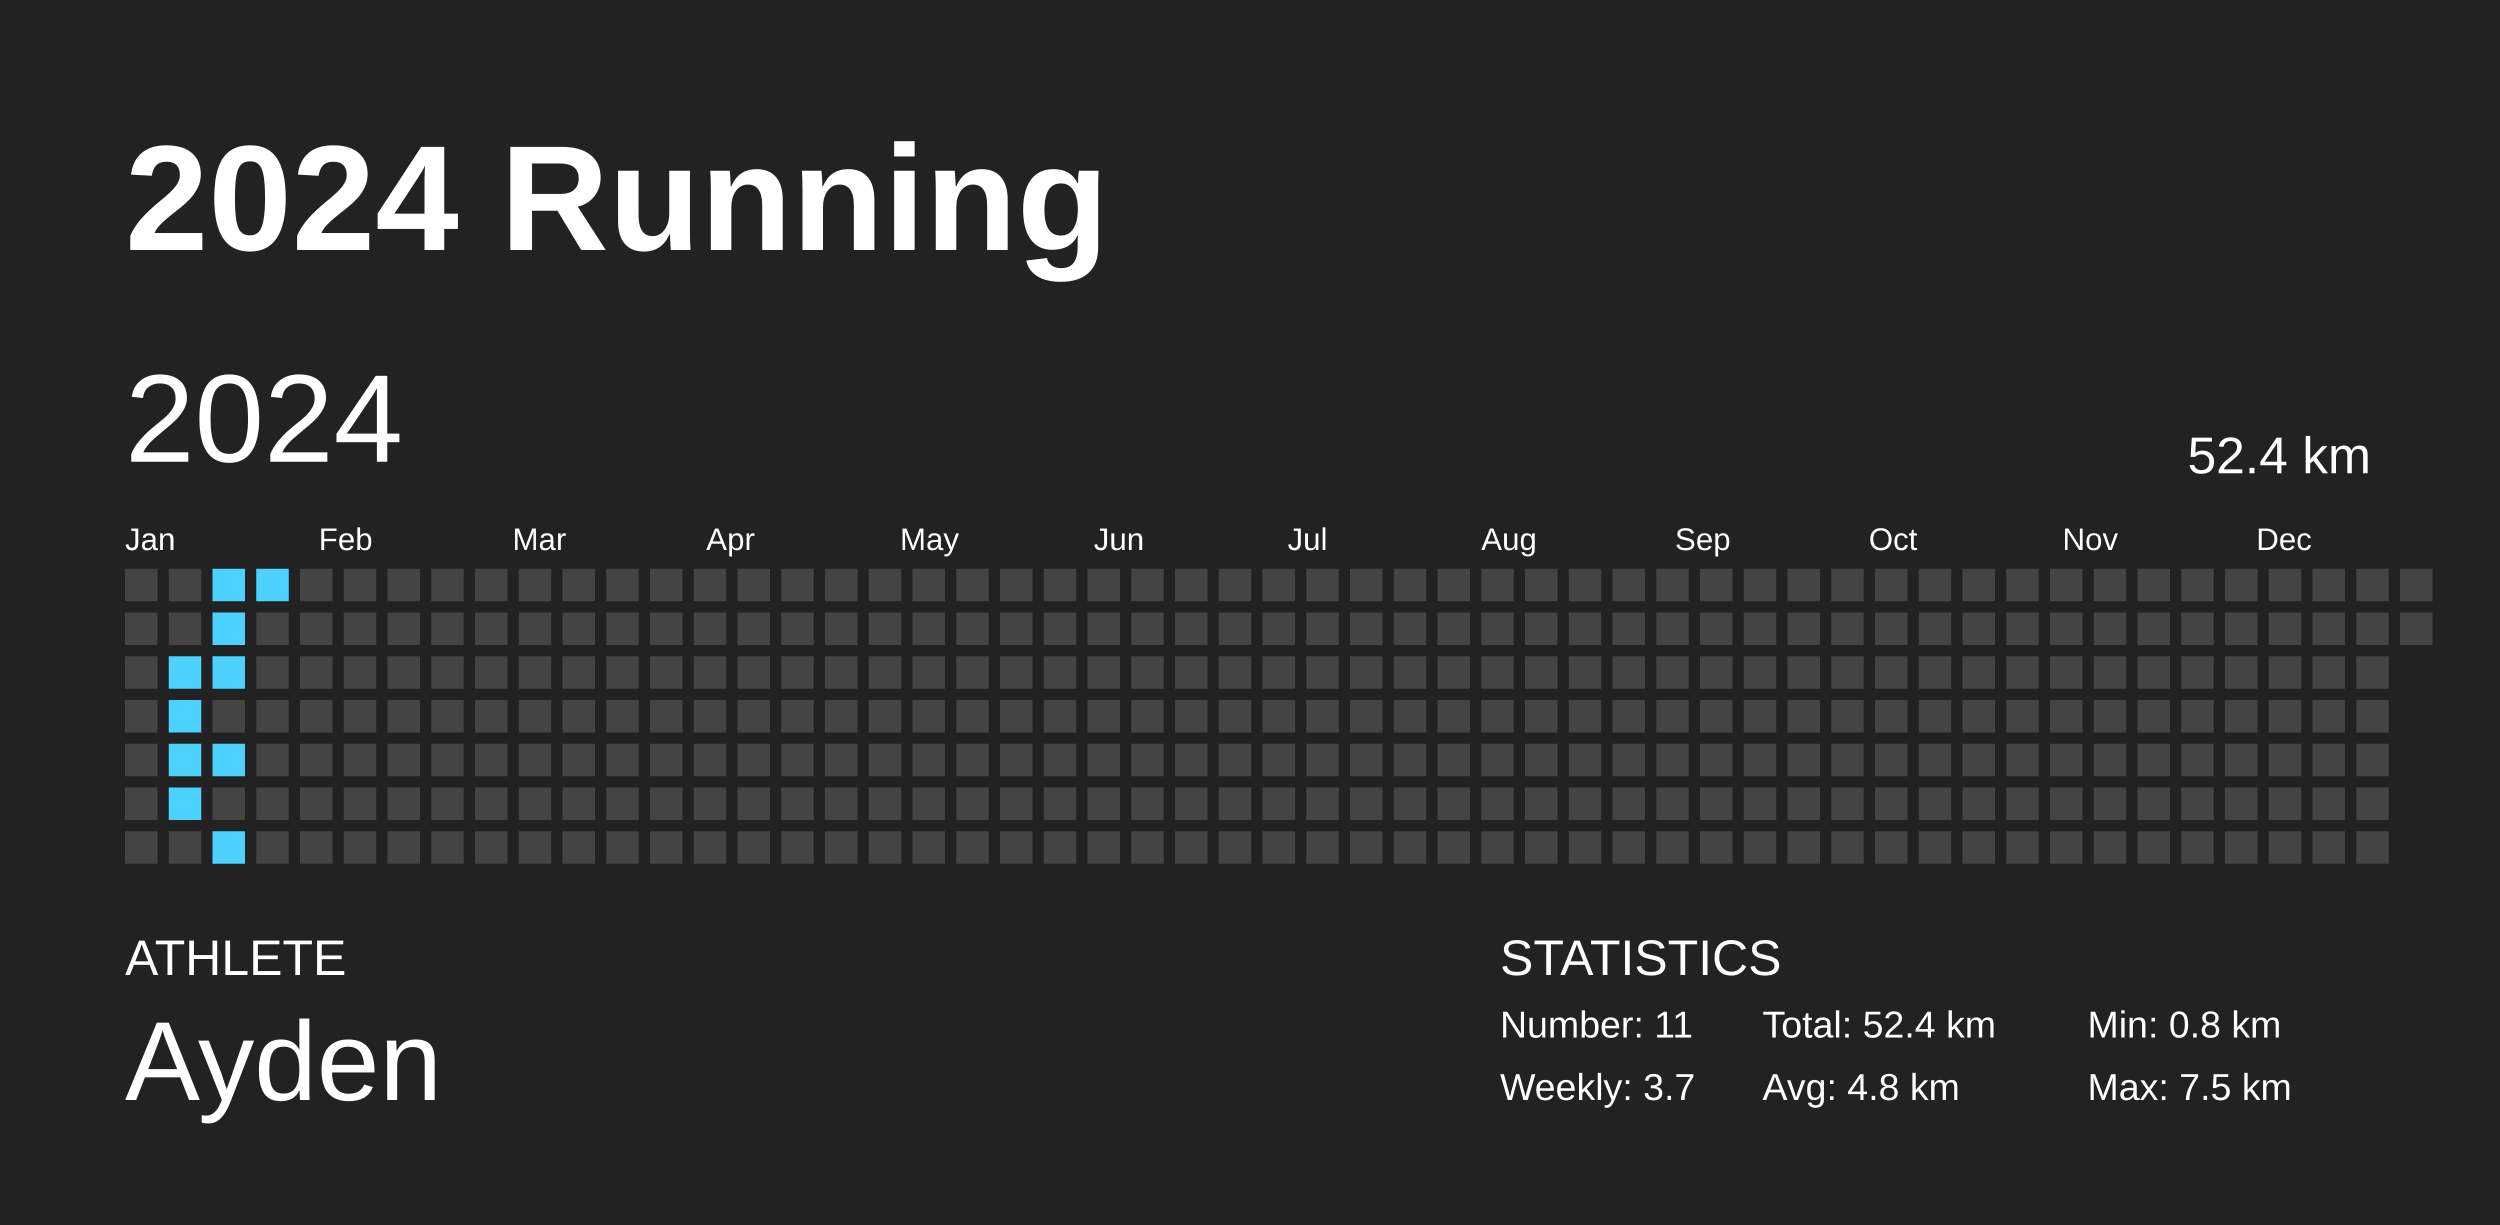
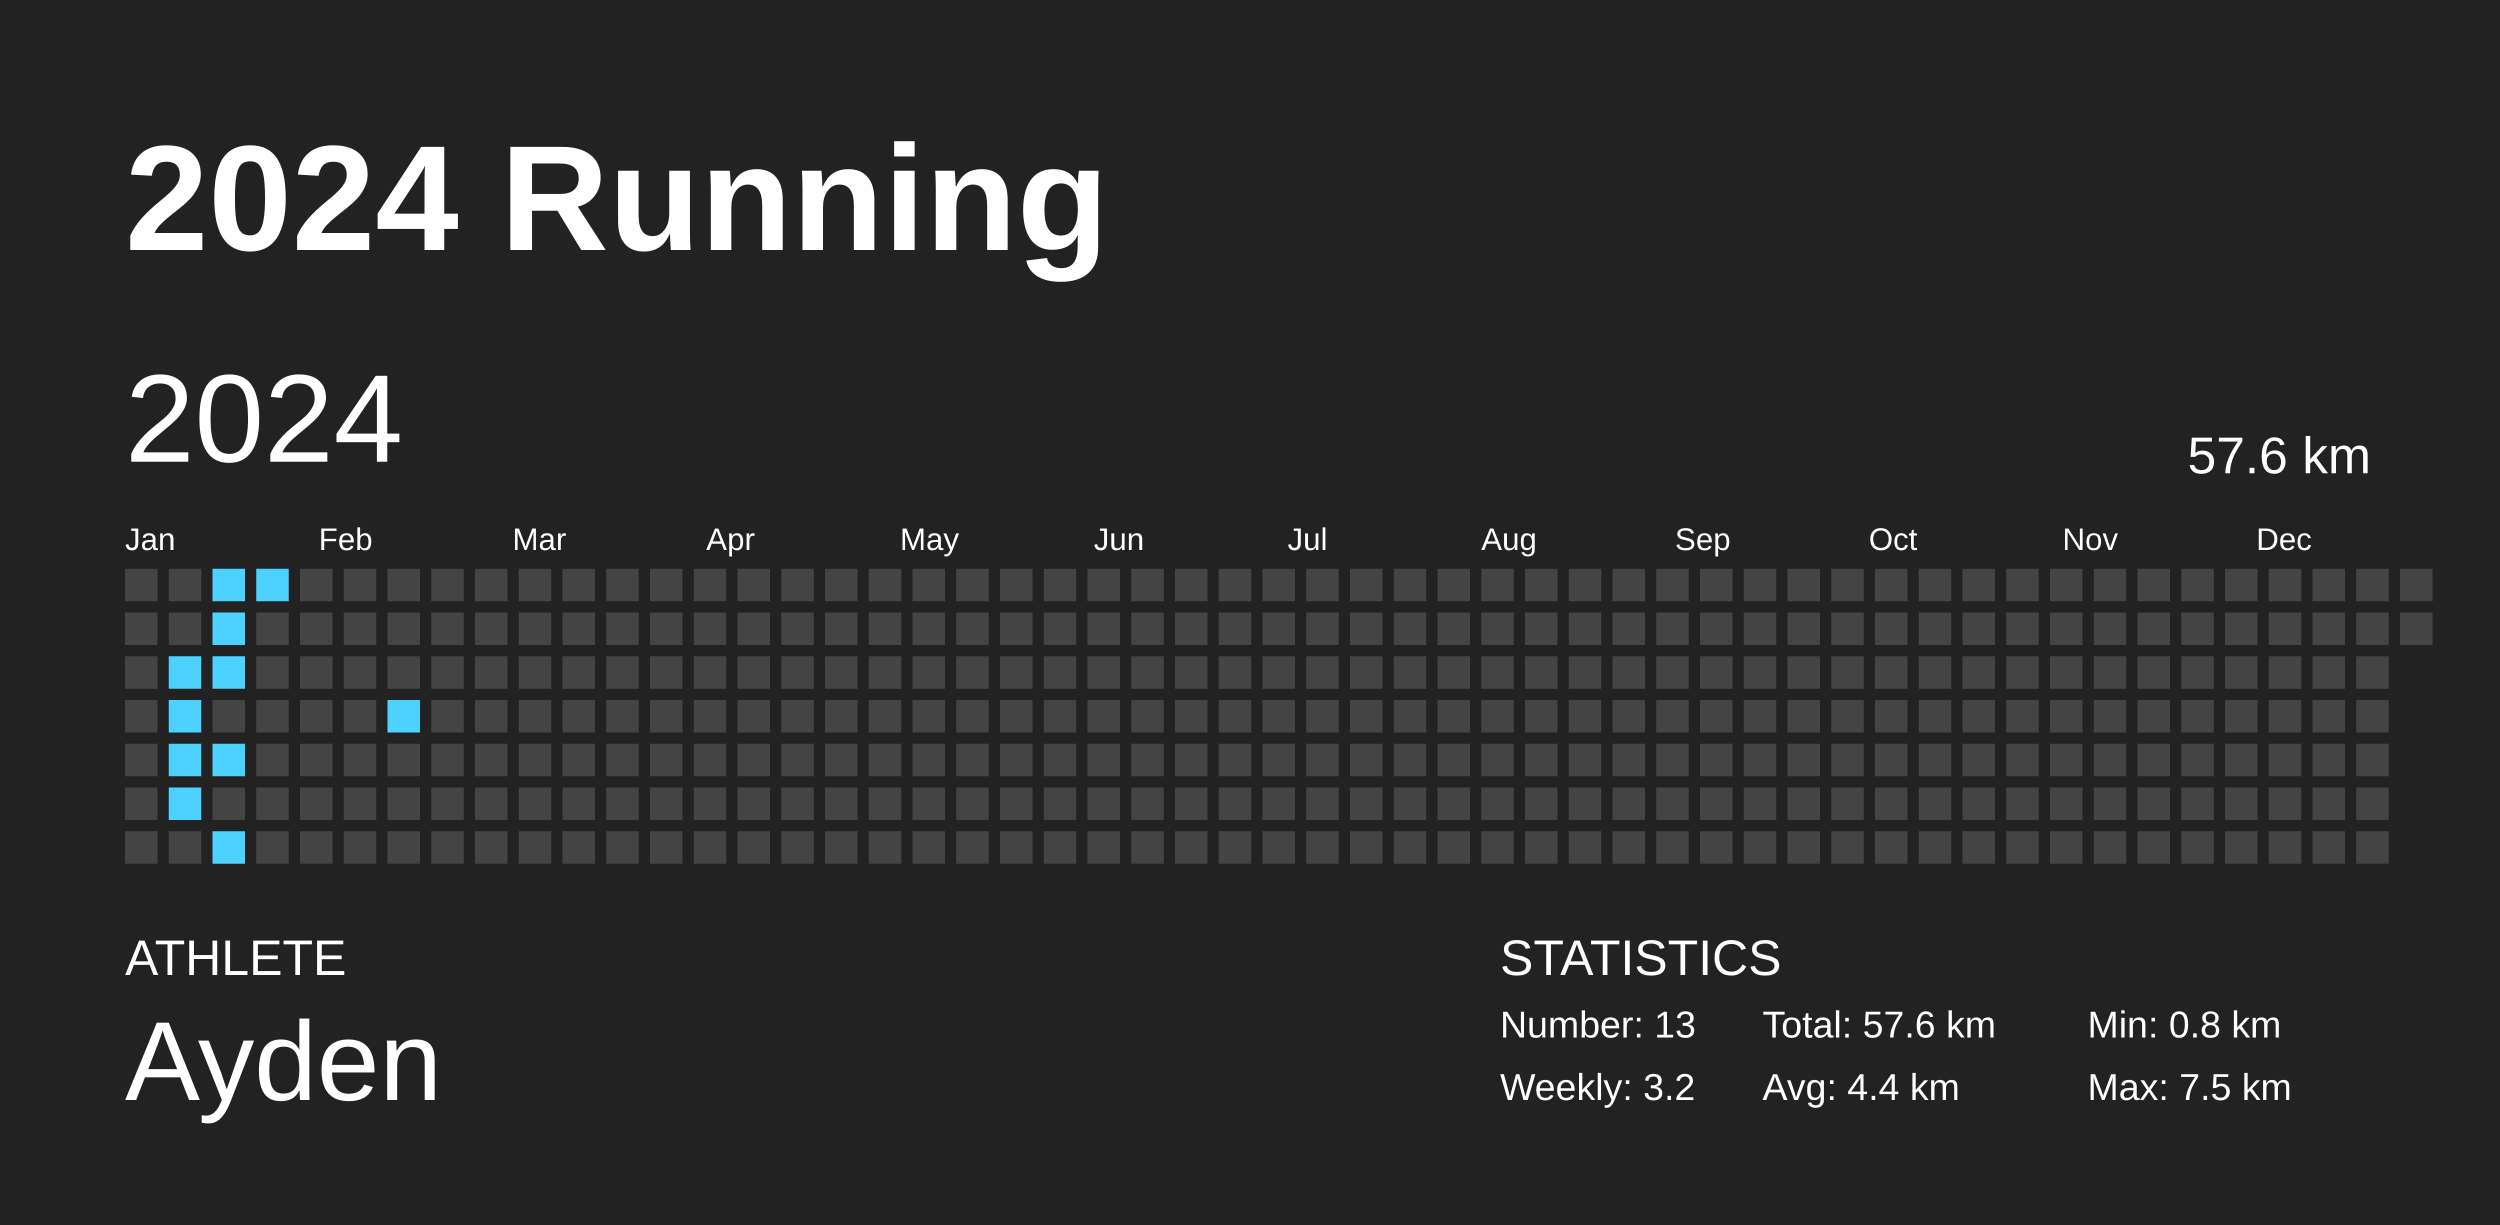
<svg xmlns="http://www.w3.org/2000/svg" baseProfile="full" height="98mm" version="1.1" viewBox="0,0,200,98" width="200mm">
  <defs />
  <rect fill="#222222" height="98" width="200" x="0" y="0" />
  <text fill="#FFFFFF" style="font-size:12px; font-family:Arial; font-weight:bold;" x="10" y="20">2024 Running</text>
  <text fill="#FFFFFF" style="font-size:4px; font-family:Arial" x="10" y="78">ATHLETE</text>
  <text fill="#FFFFFF" style="font-size:9px; font-family:Arial" x="10" y="88">Ayden</text>
  <text fill="#FFFFFF" style="font-size:4px; font-family:Arial" x="120" y="78">STATISTICS</text>
-   <text fill="#FFFFFF" style="font-size:3px; font-family:Arial" x="120" y="83">Number: 11</text>
-   <text fill="#FFFFFF" style="font-size:3px; font-family:Arial" x="120" y="88">Weekly: 3.7</text>
-   <text fill="#FFFFFF" style="font-size:3px; font-family:Arial" x="141" y="83">Total: 52.4 km</text>
-   <text fill="#FFFFFF" style="font-size:3px; font-family:Arial" x="141" y="88">Avg: 4.8 km</text>
+   <text fill="#FFFFFF" style="font-size:3px; font-family:Arial" x="120" y="83">Number: 13</text>
+   <text fill="#FFFFFF" style="font-size:3px; font-family:Arial" x="120" y="88">Weekly: 3.2</text>
+   <text fill="#FFFFFF" style="font-size:3px; font-family:Arial" x="141" y="83">Total: 57.6 km</text>
+   <text fill="#FFFFFF" style="font-size:3px; font-family:Arial" x="141" y="88">Avg: 4.4 km</text>
  <text fill="#FFFFFF" style="font-size:3px; font-family:Arial" x="167" y="83">Min: 0.8 km</text>
  <text fill="#FFFFFF" style="font-size:3px; font-family:Arial" x="167" y="88">Max: 7.5 km</text>
  <text dominant-baseline="hanging" fill="#FFFFFF" style="font-size:10.0px; font-family:Arial;" x="10" y="30">2024</text>
-   <text dominant-baseline="hanging" fill="#FFFFFF" style="font-size:4.125px; font-family:Arial;" x="175" y="35">52.4 km</text>
+   <text dominant-baseline="hanging" fill="#FFFFFF" style="font-size:4.125px; font-family:Arial;" x="175" y="35">57.6 km</text>
  <text fill="#FFFFFF" style="font-size:2.5px; font-family:Arial" x="10.0" y="44">Jan</text>
  <text fill="#FFFFFF" style="font-size:2.5px; font-family:Arial" x="25.5" y="44">Feb</text>
  <text fill="#FFFFFF" style="font-size:2.5px; font-family:Arial" x="41.0" y="44">Mar</text>
  <text fill="#FFFFFF" style="font-size:2.5px; font-family:Arial" x="56.5" y="44">Apr</text>
  <text fill="#FFFFFF" style="font-size:2.5px; font-family:Arial" x="72.0" y="44">May</text>
  <text fill="#FFFFFF" style="font-size:2.5px; font-family:Arial" x="87.5" y="44">Jun</text>
  <text fill="#FFFFFF" style="font-size:2.5px; font-family:Arial" x="103.0" y="44">Jul</text>
  <text fill="#FFFFFF" style="font-size:2.5px; font-family:Arial" x="118.5" y="44">Aug</text>
  <text fill="#FFFFFF" style="font-size:2.5px; font-family:Arial" x="134.0" y="44">Sep</text>
  <text fill="#FFFFFF" style="font-size:2.5px; font-family:Arial" x="149.5" y="44">Oct</text>
  <text fill="#FFFFFF" style="font-size:2.5px; font-family:Arial" x="165.0" y="44">Nov</text>
  <text fill="#FFFFFF" style="font-size:2.5px; font-family:Arial" x="180.5" y="44">Dec</text>
  <rect fill="#444444" height="2.6" width="2.6" x="10.0" y="45.5" />
  <rect fill="#444444" height="2.6" width="2.6" x="10.0" y="49.0" />
  <rect fill="#444444" height="2.6" width="2.6" x="10.0" y="52.5" />
  <rect fill="#444444" height="2.6" width="2.6" x="10.0" y="56.0" />
  <rect fill="#444444" height="2.6" width="2.6" x="10.0" y="59.5" />
  <rect fill="#444444" height="2.6" width="2.6" x="10.0" y="63.0" />
  <rect fill="#444444" height="2.6" width="2.6" x="10.0" y="66.5" />
  <rect fill="#444444" height="2.6" width="2.6" x="13.5" y="45.5" />
  <rect fill="#444444" height="2.6" width="2.6" x="13.5" y="49.0" />
  <rect fill="#4dd2ff" height="2.6" width="2.6" x="13.5" y="52.5" />
  <rect fill="#4dd2ff" height="2.6" width="2.6" x="13.5" y="56.0" />
  <rect fill="#4dd2ff" height="2.6" width="2.6" x="13.5" y="59.5" />
  <rect fill="#4dd2ff" height="2.6" width="2.6" x="13.5" y="63.0" />
  <rect fill="#444444" height="2.6" width="2.6" x="13.5" y="66.5" />
  <rect fill="#4dd2ff" height="2.6" width="2.6" x="17.0" y="45.5" />
  <rect fill="#4dd2ff" height="2.6" width="2.6" x="17.0" y="49.0" />
  <rect fill="#4dd2ff" height="2.6" width="2.6" x="17.0" y="52.5" />
  <rect fill="#444444" height="2.6" width="2.6" x="17.0" y="56.0" />
  <rect fill="#4dd2ff" height="2.6" width="2.6" x="17.0" y="59.5" />
  <rect fill="#444444" height="2.6" width="2.6" x="17.0" y="63.0" />
  <rect fill="#4dd2ff" height="2.6" width="2.6" x="17.0" y="66.5" />
  <rect fill="#4dd2ff" height="2.6" width="2.6" x="20.5" y="45.5" />
  <rect fill="#444444" height="2.6" width="2.6" x="20.5" y="49.0" />
  <rect fill="#444444" height="2.6" width="2.6" x="20.5" y="52.5" />
  <rect fill="#444444" height="2.6" width="2.6" x="20.5" y="56.0" />
  <rect fill="#444444" height="2.6" width="2.6" x="20.5" y="59.5" />
  <rect fill="#444444" height="2.6" width="2.6" x="20.5" y="63.0" />
  <rect fill="#444444" height="2.6" width="2.6" x="20.5" y="66.5" />
  <rect fill="#444444" height="2.6" width="2.6" x="24.0" y="45.5" />
  <rect fill="#444444" height="2.6" width="2.6" x="24.0" y="49.0" />
  <rect fill="#444444" height="2.6" width="2.6" x="24.0" y="52.5" />
  <rect fill="#444444" height="2.6" width="2.6" x="24.0" y="56.0" />
  <rect fill="#444444" height="2.6" width="2.6" x="24.0" y="59.5" />
  <rect fill="#444444" height="2.6" width="2.6" x="24.0" y="63.0" />
  <rect fill="#444444" height="2.6" width="2.6" x="24.0" y="66.5" />
  <rect fill="#444444" height="2.6" width="2.6" x="27.5" y="45.5" />
  <rect fill="#444444" height="2.6" width="2.6" x="27.5" y="49.0" />
  <rect fill="#444444" height="2.6" width="2.6" x="27.5" y="52.5" />
  <rect fill="#444444" height="2.6" width="2.6" x="27.5" y="56.0" />
  <rect fill="#444444" height="2.6" width="2.6" x="27.5" y="59.5" />
  <rect fill="#444444" height="2.6" width="2.6" x="27.5" y="63.0" />
  <rect fill="#444444" height="2.6" width="2.6" x="27.5" y="66.5" />
  <rect fill="#444444" height="2.6" width="2.6" x="31.0" y="45.5" />
  <rect fill="#444444" height="2.6" width="2.6" x="31.0" y="49.0" />
  <rect fill="#444444" height="2.6" width="2.6" x="31.0" y="52.5" />
-   <rect fill="#444444" height="2.6" width="2.6" x="31.0" y="56.0" />
+   <rect fill="#4dd2ff" height="2.6" width="2.6" x="31.0" y="56.0" />
  <rect fill="#444444" height="2.6" width="2.6" x="31.0" y="59.5" />
  <rect fill="#444444" height="2.6" width="2.6" x="31.0" y="63.0" />
  <rect fill="#444444" height="2.6" width="2.6" x="31.0" y="66.5" />
  <rect fill="#444444" height="2.6" width="2.6" x="34.5" y="45.5" />
  <rect fill="#444444" height="2.6" width="2.6" x="34.5" y="49.0" />
  <rect fill="#444444" height="2.6" width="2.6" x="34.5" y="52.5" />
  <rect fill="#444444" height="2.6" width="2.6" x="34.5" y="56.0" />
  <rect fill="#444444" height="2.6" width="2.6" x="34.5" y="59.5" />
  <rect fill="#444444" height="2.6" width="2.6" x="34.5" y="63.0" />
  <rect fill="#444444" height="2.6" width="2.6" x="34.5" y="66.5" />
  <rect fill="#444444" height="2.6" width="2.6" x="38.0" y="45.5" />
  <rect fill="#444444" height="2.6" width="2.6" x="38.0" y="49.0" />
  <rect fill="#444444" height="2.6" width="2.6" x="38.0" y="52.5" />
  <rect fill="#444444" height="2.6" width="2.6" x="38.0" y="56.0" />
  <rect fill="#444444" height="2.6" width="2.6" x="38.0" y="59.5" />
  <rect fill="#444444" height="2.6" width="2.6" x="38.0" y="63.0" />
  <rect fill="#444444" height="2.6" width="2.6" x="38.0" y="66.5" />
  <rect fill="#444444" height="2.6" width="2.6" x="41.5" y="45.5" />
  <rect fill="#444444" height="2.6" width="2.6" x="41.5" y="49.0" />
  <rect fill="#444444" height="2.6" width="2.6" x="41.5" y="52.5" />
  <rect fill="#444444" height="2.6" width="2.6" x="41.5" y="56.0" />
  <rect fill="#444444" height="2.6" width="2.6" x="41.5" y="59.5" />
  <rect fill="#444444" height="2.6" width="2.6" x="41.5" y="63.0" />
  <rect fill="#444444" height="2.6" width="2.6" x="41.5" y="66.5" />
  <rect fill="#444444" height="2.6" width="2.6" x="45.0" y="45.5" />
  <rect fill="#444444" height="2.6" width="2.6" x="45.0" y="49.0" />
  <rect fill="#444444" height="2.6" width="2.6" x="45.0" y="52.5" />
  <rect fill="#444444" height="2.6" width="2.6" x="45.0" y="56.0" />
  <rect fill="#444444" height="2.6" width="2.6" x="45.0" y="59.5" />
  <rect fill="#444444" height="2.6" width="2.6" x="45.0" y="63.0" />
  <rect fill="#444444" height="2.6" width="2.6" x="45.0" y="66.5" />
  <rect fill="#444444" height="2.6" width="2.6" x="48.5" y="45.5" />
  <rect fill="#444444" height="2.6" width="2.6" x="48.5" y="49.0" />
  <rect fill="#444444" height="2.6" width="2.6" x="48.5" y="52.5" />
  <rect fill="#444444" height="2.6" width="2.6" x="48.5" y="56.0" />
  <rect fill="#444444" height="2.6" width="2.6" x="48.5" y="59.5" />
  <rect fill="#444444" height="2.6" width="2.6" x="48.5" y="63.0" />
  <rect fill="#444444" height="2.6" width="2.6" x="48.5" y="66.5" />
  <rect fill="#444444" height="2.6" width="2.6" x="52.0" y="45.5" />
  <rect fill="#444444" height="2.6" width="2.6" x="52.0" y="49.0" />
  <rect fill="#444444" height="2.6" width="2.6" x="52.0" y="52.5" />
  <rect fill="#444444" height="2.6" width="2.6" x="52.0" y="56.0" />
  <rect fill="#444444" height="2.6" width="2.6" x="52.0" y="59.5" />
  <rect fill="#444444" height="2.6" width="2.6" x="52.0" y="63.0" />
  <rect fill="#444444" height="2.6" width="2.6" x="52.0" y="66.5" />
  <rect fill="#444444" height="2.6" width="2.6" x="55.5" y="45.5" />
  <rect fill="#444444" height="2.6" width="2.6" x="55.5" y="49.0" />
  <rect fill="#444444" height="2.6" width="2.6" x="55.5" y="52.5" />
  <rect fill="#444444" height="2.6" width="2.6" x="55.5" y="56.0" />
  <rect fill="#444444" height="2.6" width="2.6" x="55.5" y="59.5" />
  <rect fill="#444444" height="2.6" width="2.6" x="55.5" y="63.0" />
  <rect fill="#444444" height="2.6" width="2.6" x="55.5" y="66.5" />
  <rect fill="#444444" height="2.6" width="2.6" x="59.0" y="45.5" />
  <rect fill="#444444" height="2.6" width="2.6" x="59.0" y="49.0" />
  <rect fill="#444444" height="2.6" width="2.6" x="59.0" y="52.5" />
  <rect fill="#444444" height="2.6" width="2.6" x="59.0" y="56.0" />
  <rect fill="#444444" height="2.6" width="2.6" x="59.0" y="59.5" />
  <rect fill="#444444" height="2.6" width="2.6" x="59.0" y="63.0" />
  <rect fill="#444444" height="2.6" width="2.6" x="59.0" y="66.5" />
  <rect fill="#444444" height="2.6" width="2.6" x="62.5" y="45.5" />
  <rect fill="#444444" height="2.6" width="2.6" x="62.5" y="49.0" />
  <rect fill="#444444" height="2.6" width="2.6" x="62.5" y="52.5" />
  <rect fill="#444444" height="2.6" width="2.6" x="62.5" y="56.0" />
  <rect fill="#444444" height="2.6" width="2.6" x="62.5" y="59.5" />
  <rect fill="#444444" height="2.6" width="2.6" x="62.5" y="63.0" />
  <rect fill="#444444" height="2.6" width="2.6" x="62.5" y="66.5" />
  <rect fill="#444444" height="2.6" width="2.6" x="66.0" y="45.5" />
  <rect fill="#444444" height="2.6" width="2.6" x="66.0" y="49.0" />
  <rect fill="#444444" height="2.6" width="2.6" x="66.0" y="52.5" />
  <rect fill="#444444" height="2.6" width="2.6" x="66.0" y="56.0" />
  <rect fill="#444444" height="2.6" width="2.6" x="66.0" y="59.5" />
  <rect fill="#444444" height="2.6" width="2.6" x="66.0" y="63.0" />
  <rect fill="#444444" height="2.6" width="2.6" x="66.0" y="66.5" />
  <rect fill="#444444" height="2.6" width="2.6" x="69.5" y="45.5" />
  <rect fill="#444444" height="2.6" width="2.6" x="69.5" y="49.0" />
  <rect fill="#444444" height="2.6" width="2.6" x="69.5" y="52.5" />
  <rect fill="#444444" height="2.6" width="2.6" x="69.5" y="56.0" />
  <rect fill="#444444" height="2.6" width="2.6" x="69.5" y="59.5" />
  <rect fill="#444444" height="2.6" width="2.6" x="69.5" y="63.0" />
  <rect fill="#444444" height="2.6" width="2.6" x="69.5" y="66.5" />
  <rect fill="#444444" height="2.6" width="2.6" x="73.0" y="45.5" />
  <rect fill="#444444" height="2.6" width="2.6" x="73.0" y="49.0" />
  <rect fill="#444444" height="2.6" width="2.6" x="73.0" y="52.5" />
  <rect fill="#444444" height="2.6" width="2.6" x="73.0" y="56.0" />
  <rect fill="#444444" height="2.6" width="2.6" x="73.0" y="59.5" />
  <rect fill="#444444" height="2.6" width="2.6" x="73.0" y="63.0" />
  <rect fill="#444444" height="2.6" width="2.6" x="73.0" y="66.5" />
  <rect fill="#444444" height="2.6" width="2.6" x="76.5" y="45.5" />
  <rect fill="#444444" height="2.6" width="2.6" x="76.5" y="49.0" />
  <rect fill="#444444" height="2.6" width="2.6" x="76.5" y="52.5" />
  <rect fill="#444444" height="2.6" width="2.6" x="76.5" y="56.0" />
  <rect fill="#444444" height="2.6" width="2.6" x="76.5" y="59.5" />
  <rect fill="#444444" height="2.6" width="2.6" x="76.5" y="63.0" />
  <rect fill="#444444" height="2.6" width="2.6" x="76.5" y="66.5" />
  <rect fill="#444444" height="2.6" width="2.6" x="80.0" y="45.5" />
  <rect fill="#444444" height="2.6" width="2.6" x="80.0" y="49.0" />
  <rect fill="#444444" height="2.6" width="2.6" x="80.0" y="52.5" />
  <rect fill="#444444" height="2.6" width="2.6" x="80.0" y="56.0" />
  <rect fill="#444444" height="2.6" width="2.6" x="80.0" y="59.5" />
  <rect fill="#444444" height="2.6" width="2.6" x="80.0" y="63.0" />
  <rect fill="#444444" height="2.6" width="2.6" x="80.0" y="66.5" />
  <rect fill="#444444" height="2.6" width="2.6" x="83.5" y="45.5" />
  <rect fill="#444444" height="2.6" width="2.6" x="83.5" y="49.0" />
  <rect fill="#444444" height="2.6" width="2.6" x="83.5" y="52.5" />
  <rect fill="#444444" height="2.6" width="2.6" x="83.5" y="56.0" />
  <rect fill="#444444" height="2.6" width="2.6" x="83.5" y="59.5" />
  <rect fill="#444444" height="2.6" width="2.6" x="83.5" y="63.0" />
  <rect fill="#444444" height="2.6" width="2.6" x="83.5" y="66.5" />
  <rect fill="#444444" height="2.6" width="2.6" x="87.0" y="45.5" />
  <rect fill="#444444" height="2.6" width="2.6" x="87.0" y="49.0" />
  <rect fill="#444444" height="2.6" width="2.6" x="87.0" y="52.5" />
  <rect fill="#444444" height="2.6" width="2.6" x="87.0" y="56.0" />
  <rect fill="#444444" height="2.6" width="2.6" x="87.0" y="59.5" />
  <rect fill="#444444" height="2.6" width="2.6" x="87.0" y="63.0" />
  <rect fill="#444444" height="2.6" width="2.6" x="87.0" y="66.5" />
  <rect fill="#444444" height="2.6" width="2.6" x="90.5" y="45.5" />
  <rect fill="#444444" height="2.6" width="2.6" x="90.5" y="49.0" />
  <rect fill="#444444" height="2.6" width="2.6" x="90.5" y="52.5" />
  <rect fill="#444444" height="2.6" width="2.6" x="90.5" y="56.0" />
  <rect fill="#444444" height="2.6" width="2.6" x="90.5" y="59.5" />
  <rect fill="#444444" height="2.6" width="2.6" x="90.5" y="63.0" />
  <rect fill="#444444" height="2.6" width="2.6" x="90.5" y="66.5" />
  <rect fill="#444444" height="2.6" width="2.6" x="94.0" y="45.5" />
  <rect fill="#444444" height="2.6" width="2.6" x="94.0" y="49.0" />
  <rect fill="#444444" height="2.6" width="2.6" x="94.0" y="52.5" />
  <rect fill="#444444" height="2.6" width="2.6" x="94.0" y="56.0" />
  <rect fill="#444444" height="2.6" width="2.6" x="94.0" y="59.5" />
  <rect fill="#444444" height="2.6" width="2.6" x="94.0" y="63.0" />
  <rect fill="#444444" height="2.6" width="2.6" x="94.0" y="66.5" />
  <rect fill="#444444" height="2.6" width="2.6" x="97.5" y="45.5" />
  <rect fill="#444444" height="2.6" width="2.6" x="97.5" y="49.0" />
  <rect fill="#444444" height="2.6" width="2.6" x="97.5" y="52.5" />
  <rect fill="#444444" height="2.6" width="2.6" x="97.5" y="56.0" />
  <rect fill="#444444" height="2.6" width="2.6" x="97.5" y="59.5" />
  <rect fill="#444444" height="2.6" width="2.6" x="97.5" y="63.0" />
  <rect fill="#444444" height="2.6" width="2.6" x="97.5" y="66.5" />
  <rect fill="#444444" height="2.6" width="2.6" x="101.0" y="45.5" />
  <rect fill="#444444" height="2.6" width="2.6" x="101.0" y="49.0" />
  <rect fill="#444444" height="2.6" width="2.6" x="101.0" y="52.5" />
  <rect fill="#444444" height="2.6" width="2.6" x="101.0" y="56.0" />
  <rect fill="#444444" height="2.6" width="2.6" x="101.0" y="59.5" />
  <rect fill="#444444" height="2.6" width="2.6" x="101.0" y="63.0" />
  <rect fill="#444444" height="2.6" width="2.6" x="101.0" y="66.5" />
  <rect fill="#444444" height="2.6" width="2.6" x="104.5" y="45.5" />
  <rect fill="#444444" height="2.6" width="2.6" x="104.5" y="49.0" />
  <rect fill="#444444" height="2.6" width="2.6" x="104.5" y="52.5" />
  <rect fill="#444444" height="2.6" width="2.6" x="104.5" y="56.0" />
  <rect fill="#444444" height="2.6" width="2.6" x="104.5" y="59.5" />
  <rect fill="#444444" height="2.6" width="2.6" x="104.5" y="63.0" />
  <rect fill="#444444" height="2.6" width="2.6" x="104.5" y="66.5" />
  <rect fill="#444444" height="2.6" width="2.6" x="108.0" y="45.5" />
  <rect fill="#444444" height="2.6" width="2.6" x="108.0" y="49.0" />
  <rect fill="#444444" height="2.6" width="2.6" x="108.0" y="52.5" />
  <rect fill="#444444" height="2.6" width="2.6" x="108.0" y="56.0" />
  <rect fill="#444444" height="2.6" width="2.6" x="108.0" y="59.5" />
  <rect fill="#444444" height="2.6" width="2.6" x="108.0" y="63.0" />
  <rect fill="#444444" height="2.6" width="2.6" x="108.0" y="66.5" />
  <rect fill="#444444" height="2.6" width="2.6" x="111.5" y="45.5" />
  <rect fill="#444444" height="2.6" width="2.6" x="111.5" y="49.0" />
  <rect fill="#444444" height="2.6" width="2.6" x="111.5" y="52.5" />
  <rect fill="#444444" height="2.6" width="2.6" x="111.5" y="56.0" />
  <rect fill="#444444" height="2.6" width="2.6" x="111.5" y="59.5" />
  <rect fill="#444444" height="2.6" width="2.6" x="111.5" y="63.0" />
  <rect fill="#444444" height="2.6" width="2.6" x="111.5" y="66.5" />
  <rect fill="#444444" height="2.6" width="2.6" x="115.0" y="45.5" />
  <rect fill="#444444" height="2.6" width="2.6" x="115.0" y="49.0" />
  <rect fill="#444444" height="2.6" width="2.6" x="115.0" y="52.5" />
  <rect fill="#444444" height="2.6" width="2.6" x="115.0" y="56.0" />
  <rect fill="#444444" height="2.6" width="2.6" x="115.0" y="59.5" />
  <rect fill="#444444" height="2.6" width="2.6" x="115.0" y="63.0" />
  <rect fill="#444444" height="2.6" width="2.6" x="115.0" y="66.5" />
  <rect fill="#444444" height="2.6" width="2.6" x="118.5" y="45.5" />
  <rect fill="#444444" height="2.6" width="2.6" x="118.5" y="49.0" />
  <rect fill="#444444" height="2.6" width="2.6" x="118.5" y="52.5" />
  <rect fill="#444444" height="2.6" width="2.6" x="118.5" y="56.0" />
  <rect fill="#444444" height="2.6" width="2.6" x="118.5" y="59.5" />
  <rect fill="#444444" height="2.6" width="2.6" x="118.5" y="63.0" />
  <rect fill="#444444" height="2.6" width="2.6" x="118.5" y="66.5" />
  <rect fill="#444444" height="2.6" width="2.6" x="122.0" y="45.5" />
  <rect fill="#444444" height="2.6" width="2.6" x="122.0" y="49.0" />
  <rect fill="#444444" height="2.6" width="2.6" x="122.0" y="52.5" />
  <rect fill="#444444" height="2.6" width="2.6" x="122.0" y="56.0" />
  <rect fill="#444444" height="2.6" width="2.6" x="122.0" y="59.5" />
  <rect fill="#444444" height="2.6" width="2.6" x="122.0" y="63.0" />
  <rect fill="#444444" height="2.6" width="2.6" x="122.0" y="66.5" />
  <rect fill="#444444" height="2.6" width="2.6" x="125.5" y="45.5" />
  <rect fill="#444444" height="2.6" width="2.6" x="125.5" y="49.0" />
  <rect fill="#444444" height="2.6" width="2.6" x="125.5" y="52.5" />
  <rect fill="#444444" height="2.6" width="2.6" x="125.5" y="56.0" />
  <rect fill="#444444" height="2.6" width="2.6" x="125.5" y="59.5" />
  <rect fill="#444444" height="2.6" width="2.6" x="125.5" y="63.0" />
  <rect fill="#444444" height="2.6" width="2.6" x="125.5" y="66.5" />
  <rect fill="#444444" height="2.6" width="2.6" x="129.0" y="45.5" />
  <rect fill="#444444" height="2.6" width="2.6" x="129.0" y="49.0" />
  <rect fill="#444444" height="2.6" width="2.6" x="129.0" y="52.5" />
  <rect fill="#444444" height="2.6" width="2.6" x="129.0" y="56.0" />
  <rect fill="#444444" height="2.6" width="2.6" x="129.0" y="59.5" />
  <rect fill="#444444" height="2.6" width="2.6" x="129.0" y="63.0" />
  <rect fill="#444444" height="2.6" width="2.6" x="129.0" y="66.5" />
  <rect fill="#444444" height="2.6" width="2.6" x="132.5" y="45.5" />
  <rect fill="#444444" height="2.6" width="2.6" x="132.5" y="49.0" />
  <rect fill="#444444" height="2.6" width="2.6" x="132.5" y="52.5" />
  <rect fill="#444444" height="2.6" width="2.6" x="132.5" y="56.0" />
  <rect fill="#444444" height="2.6" width="2.6" x="132.5" y="59.5" />
  <rect fill="#444444" height="2.6" width="2.6" x="132.5" y="63.0" />
  <rect fill="#444444" height="2.6" width="2.6" x="132.5" y="66.5" />
  <rect fill="#444444" height="2.6" width="2.6" x="136.0" y="45.5" />
  <rect fill="#444444" height="2.6" width="2.6" x="136.0" y="49.0" />
  <rect fill="#444444" height="2.6" width="2.6" x="136.0" y="52.5" />
  <rect fill="#444444" height="2.6" width="2.6" x="136.0" y="56.0" />
  <rect fill="#444444" height="2.6" width="2.6" x="136.0" y="59.5" />
  <rect fill="#444444" height="2.6" width="2.6" x="136.0" y="63.0" />
  <rect fill="#444444" height="2.6" width="2.6" x="136.0" y="66.5" />
  <rect fill="#444444" height="2.6" width="2.6" x="139.5" y="45.5" />
  <rect fill="#444444" height="2.6" width="2.6" x="139.5" y="49.0" />
  <rect fill="#444444" height="2.6" width="2.6" x="139.5" y="52.5" />
  <rect fill="#444444" height="2.6" width="2.6" x="139.5" y="56.0" />
  <rect fill="#444444" height="2.6" width="2.6" x="139.5" y="59.5" />
  <rect fill="#444444" height="2.6" width="2.6" x="139.5" y="63.0" />
  <rect fill="#444444" height="2.6" width="2.6" x="139.5" y="66.5" />
  <rect fill="#444444" height="2.6" width="2.6" x="143.0" y="45.5" />
  <rect fill="#444444" height="2.6" width="2.6" x="143.0" y="49.0" />
  <rect fill="#444444" height="2.6" width="2.6" x="143.0" y="52.5" />
  <rect fill="#444444" height="2.6" width="2.6" x="143.0" y="56.0" />
  <rect fill="#444444" height="2.6" width="2.6" x="143.0" y="59.5" />
  <rect fill="#444444" height="2.6" width="2.6" x="143.0" y="63.0" />
  <rect fill="#444444" height="2.6" width="2.6" x="143.0" y="66.5" />
  <rect fill="#444444" height="2.6" width="2.6" x="146.5" y="45.5" />
  <rect fill="#444444" height="2.6" width="2.6" x="146.5" y="49.0" />
  <rect fill="#444444" height="2.6" width="2.6" x="146.5" y="52.5" />
  <rect fill="#444444" height="2.6" width="2.6" x="146.5" y="56.0" />
  <rect fill="#444444" height="2.6" width="2.6" x="146.5" y="59.5" />
  <rect fill="#444444" height="2.6" width="2.6" x="146.5" y="63.0" />
  <rect fill="#444444" height="2.6" width="2.6" x="146.5" y="66.5" />
  <rect fill="#444444" height="2.6" width="2.6" x="150.0" y="45.5" />
  <rect fill="#444444" height="2.6" width="2.6" x="150.0" y="49.0" />
  <rect fill="#444444" height="2.6" width="2.6" x="150.0" y="52.5" />
  <rect fill="#444444" height="2.6" width="2.6" x="150.0" y="56.0" />
  <rect fill="#444444" height="2.6" width="2.6" x="150.0" y="59.5" />
  <rect fill="#444444" height="2.6" width="2.6" x="150.0" y="63.0" />
  <rect fill="#444444" height="2.6" width="2.6" x="150.0" y="66.5" />
  <rect fill="#444444" height="2.6" width="2.6" x="153.5" y="45.5" />
  <rect fill="#444444" height="2.6" width="2.6" x="153.5" y="49.0" />
  <rect fill="#444444" height="2.6" width="2.6" x="153.5" y="52.5" />
  <rect fill="#444444" height="2.6" width="2.6" x="153.5" y="56.0" />
  <rect fill="#444444" height="2.6" width="2.6" x="153.5" y="59.5" />
  <rect fill="#444444" height="2.6" width="2.6" x="153.5" y="63.0" />
  <rect fill="#444444" height="2.6" width="2.6" x="153.5" y="66.5" />
  <rect fill="#444444" height="2.6" width="2.6" x="157.0" y="45.5" />
  <rect fill="#444444" height="2.6" width="2.6" x="157.0" y="49.0" />
  <rect fill="#444444" height="2.6" width="2.6" x="157.0" y="52.5" />
  <rect fill="#444444" height="2.6" width="2.6" x="157.0" y="56.0" />
  <rect fill="#444444" height="2.6" width="2.6" x="157.0" y="59.5" />
  <rect fill="#444444" height="2.6" width="2.6" x="157.0" y="63.0" />
  <rect fill="#444444" height="2.6" width="2.6" x="157.0" y="66.5" />
  <rect fill="#444444" height="2.6" width="2.6" x="160.5" y="45.5" />
  <rect fill="#444444" height="2.6" width="2.6" x="160.5" y="49.0" />
  <rect fill="#444444" height="2.6" width="2.6" x="160.5" y="52.5" />
  <rect fill="#444444" height="2.6" width="2.6" x="160.5" y="56.0" />
  <rect fill="#444444" height="2.6" width="2.6" x="160.5" y="59.5" />
  <rect fill="#444444" height="2.6" width="2.6" x="160.5" y="63.0" />
  <rect fill="#444444" height="2.6" width="2.6" x="160.5" y="66.5" />
  <rect fill="#444444" height="2.6" width="2.6" x="164.0" y="45.5" />
  <rect fill="#444444" height="2.6" width="2.6" x="164.0" y="49.0" />
  <rect fill="#444444" height="2.6" width="2.6" x="164.0" y="52.5" />
  <rect fill="#444444" height="2.6" width="2.6" x="164.0" y="56.0" />
  <rect fill="#444444" height="2.6" width="2.6" x="164.0" y="59.5" />
  <rect fill="#444444" height="2.6" width="2.6" x="164.0" y="63.0" />
  <rect fill="#444444" height="2.6" width="2.6" x="164.0" y="66.5" />
  <rect fill="#444444" height="2.6" width="2.6" x="167.5" y="45.5" />
  <rect fill="#444444" height="2.6" width="2.6" x="167.5" y="49.0" />
  <rect fill="#444444" height="2.6" width="2.6" x="167.5" y="52.5" />
  <rect fill="#444444" height="2.6" width="2.6" x="167.5" y="56.0" />
  <rect fill="#444444" height="2.6" width="2.6" x="167.5" y="59.5" />
  <rect fill="#444444" height="2.6" width="2.6" x="167.5" y="63.0" />
  <rect fill="#444444" height="2.6" width="2.6" x="167.5" y="66.5" />
  <rect fill="#444444" height="2.6" width="2.6" x="171.0" y="45.5" />
  <rect fill="#444444" height="2.6" width="2.6" x="171.0" y="49.0" />
  <rect fill="#444444" height="2.6" width="2.6" x="171.0" y="52.5" />
  <rect fill="#444444" height="2.6" width="2.6" x="171.0" y="56.0" />
  <rect fill="#444444" height="2.6" width="2.6" x="171.0" y="59.5" />
  <rect fill="#444444" height="2.6" width="2.6" x="171.0" y="63.0" />
  <rect fill="#444444" height="2.6" width="2.6" x="171.0" y="66.5" />
  <rect fill="#444444" height="2.6" width="2.6" x="174.5" y="45.5" />
  <rect fill="#444444" height="2.6" width="2.6" x="174.5" y="49.0" />
  <rect fill="#444444" height="2.6" width="2.6" x="174.5" y="52.5" />
  <rect fill="#444444" height="2.6" width="2.6" x="174.5" y="56.0" />
  <rect fill="#444444" height="2.6" width="2.6" x="174.5" y="59.5" />
  <rect fill="#444444" height="2.6" width="2.6" x="174.5" y="63.0" />
  <rect fill="#444444" height="2.6" width="2.6" x="174.5" y="66.5" />
  <rect fill="#444444" height="2.6" width="2.6" x="178.0" y="45.5" />
  <rect fill="#444444" height="2.6" width="2.6" x="178.0" y="49.0" />
  <rect fill="#444444" height="2.6" width="2.6" x="178.0" y="52.5" />
  <rect fill="#444444" height="2.6" width="2.6" x="178.0" y="56.0" />
  <rect fill="#444444" height="2.6" width="2.6" x="178.0" y="59.5" />
  <rect fill="#444444" height="2.6" width="2.6" x="178.0" y="63.0" />
  <rect fill="#444444" height="2.6" width="2.6" x="178.0" y="66.5" />
  <rect fill="#444444" height="2.6" width="2.6" x="181.5" y="45.5" />
  <rect fill="#444444" height="2.6" width="2.6" x="181.5" y="49.0" />
  <rect fill="#444444" height="2.6" width="2.6" x="181.5" y="52.5" />
  <rect fill="#444444" height="2.6" width="2.6" x="181.5" y="56.0" />
  <rect fill="#444444" height="2.6" width="2.6" x="181.5" y="59.5" />
  <rect fill="#444444" height="2.6" width="2.6" x="181.5" y="63.0" />
  <rect fill="#444444" height="2.6" width="2.6" x="181.5" y="66.5" />
  <rect fill="#444444" height="2.6" width="2.6" x="185.0" y="45.5" />
  <rect fill="#444444" height="2.6" width="2.6" x="185.0" y="49.0" />
  <rect fill="#444444" height="2.6" width="2.6" x="185.0" y="52.5" />
  <rect fill="#444444" height="2.6" width="2.6" x="185.0" y="56.0" />
  <rect fill="#444444" height="2.6" width="2.6" x="185.0" y="59.5" />
  <rect fill="#444444" height="2.6" width="2.6" x="185.0" y="63.0" />
  <rect fill="#444444" height="2.6" width="2.6" x="185.0" y="66.5" />
  <rect fill="#444444" height="2.6" width="2.6" x="188.5" y="45.5" />
  <rect fill="#444444" height="2.6" width="2.6" x="188.5" y="49.0" />
  <rect fill="#444444" height="2.6" width="2.6" x="188.5" y="52.5" />
  <rect fill="#444444" height="2.6" width="2.6" x="188.5" y="56.0" />
  <rect fill="#444444" height="2.6" width="2.6" x="188.5" y="59.5" />
  <rect fill="#444444" height="2.6" width="2.6" x="188.5" y="63.0" />
  <rect fill="#444444" height="2.6" width="2.6" x="188.5" y="66.5" />
  <rect fill="#444444" height="2.6" width="2.6" x="192.0" y="45.5" />
  <rect fill="#444444" height="2.6" width="2.6" x="192.0" y="49.0" />
</svg>
